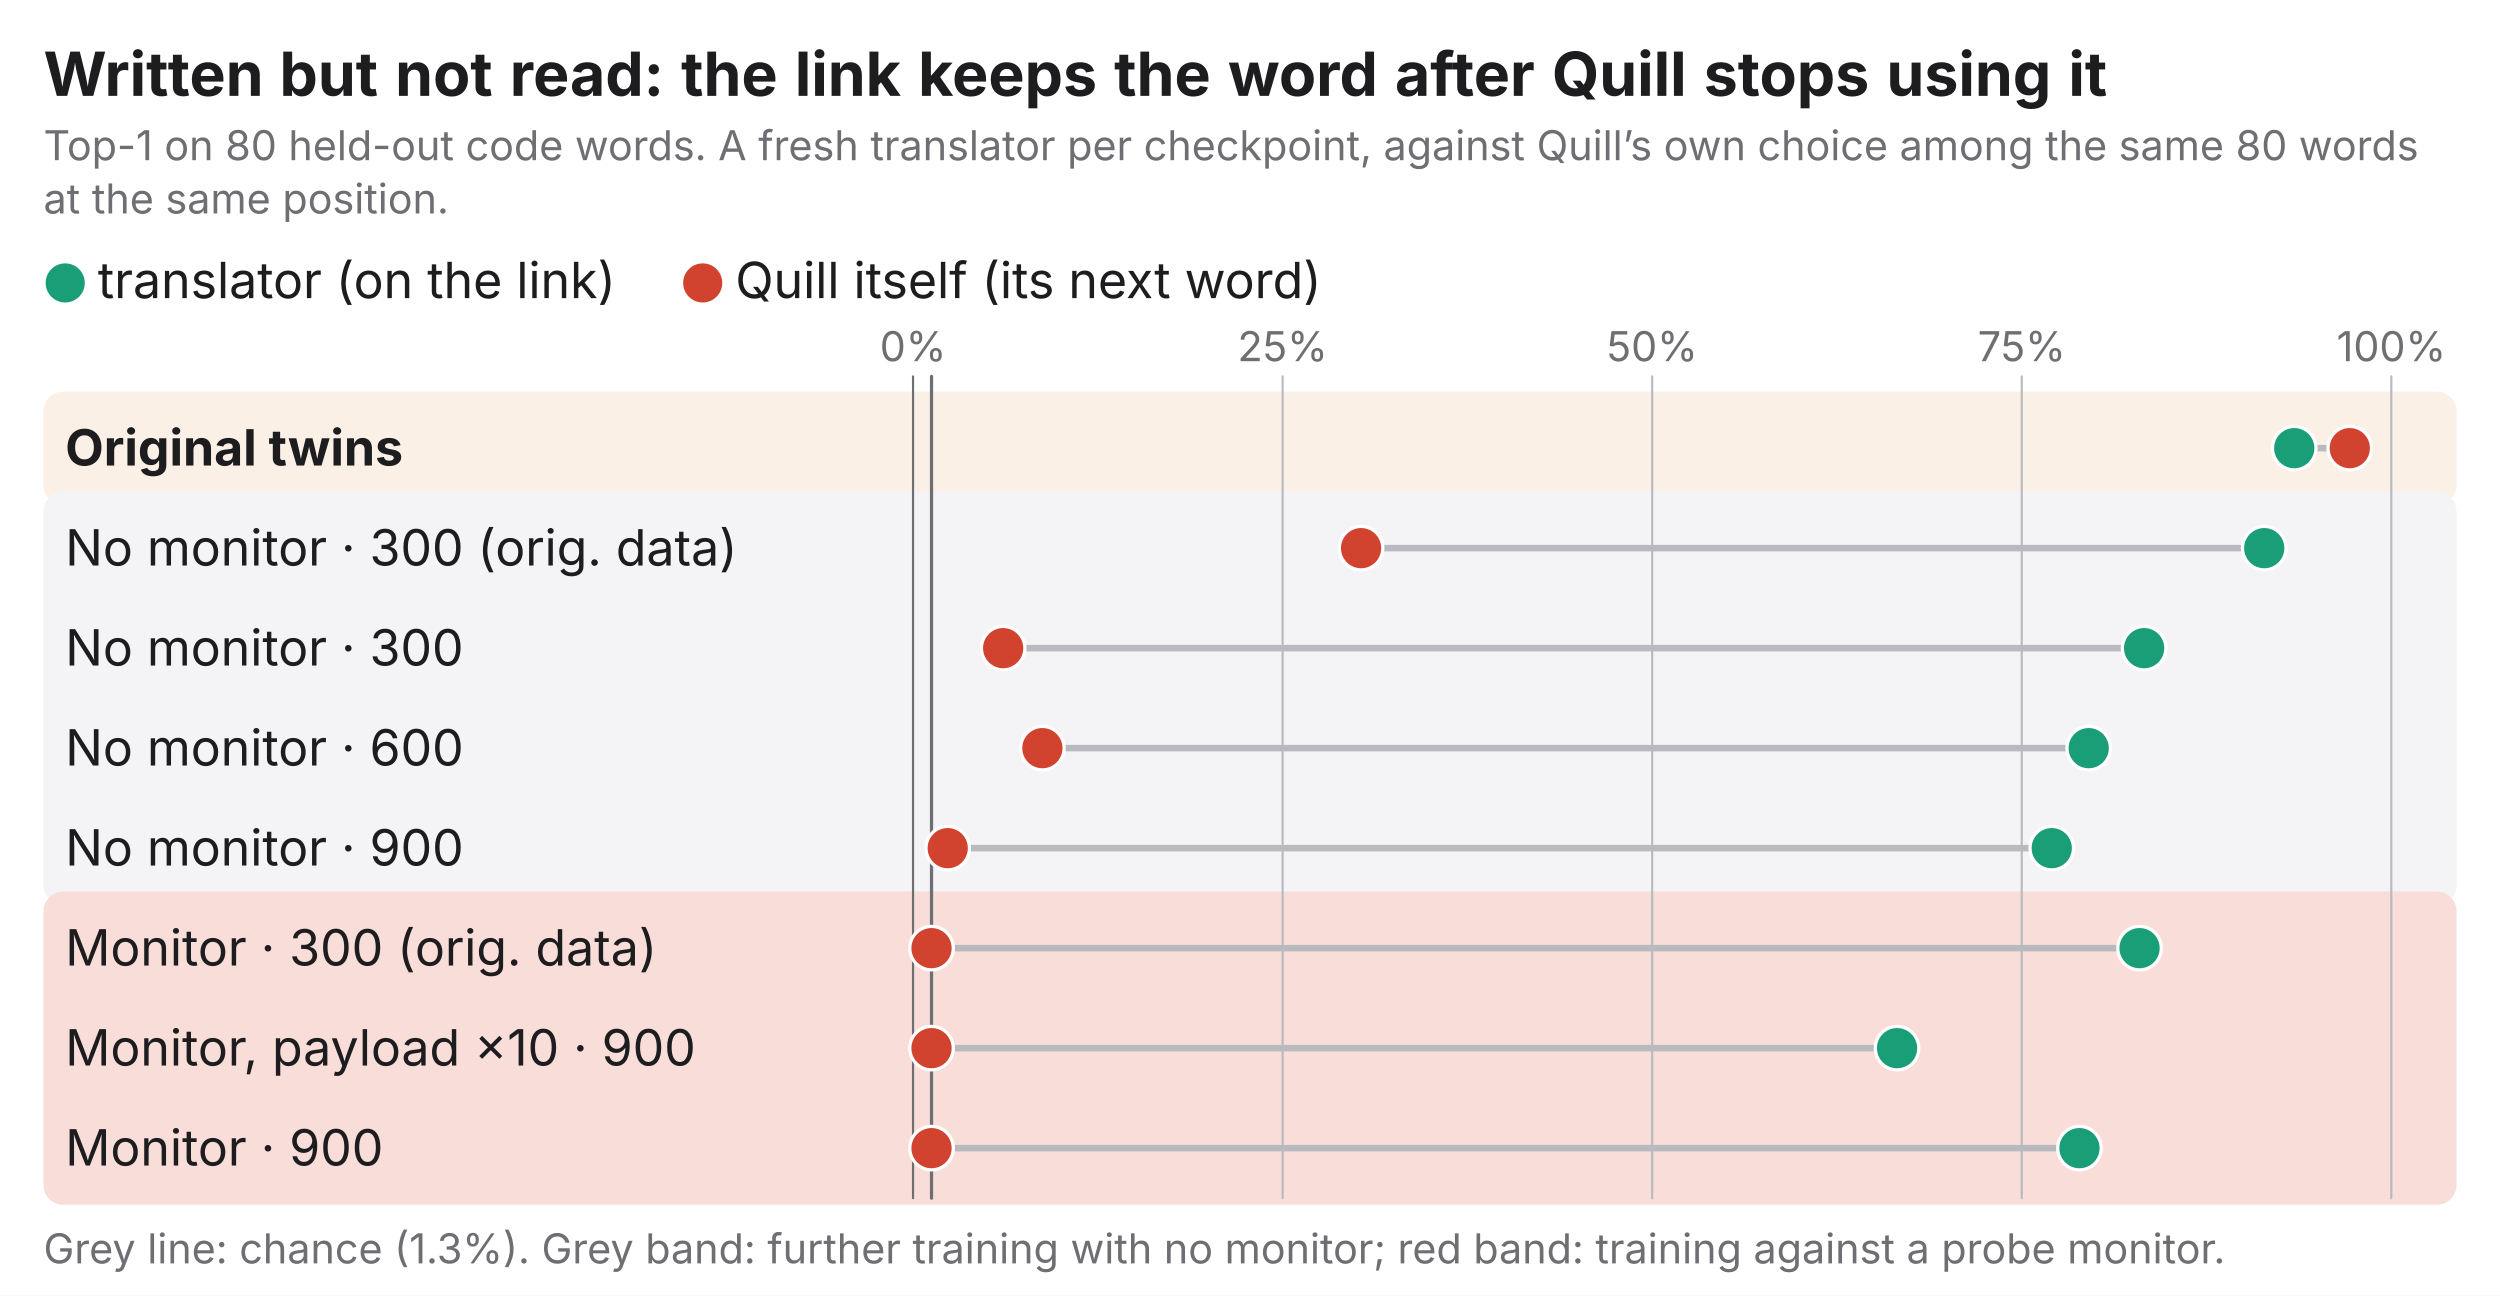
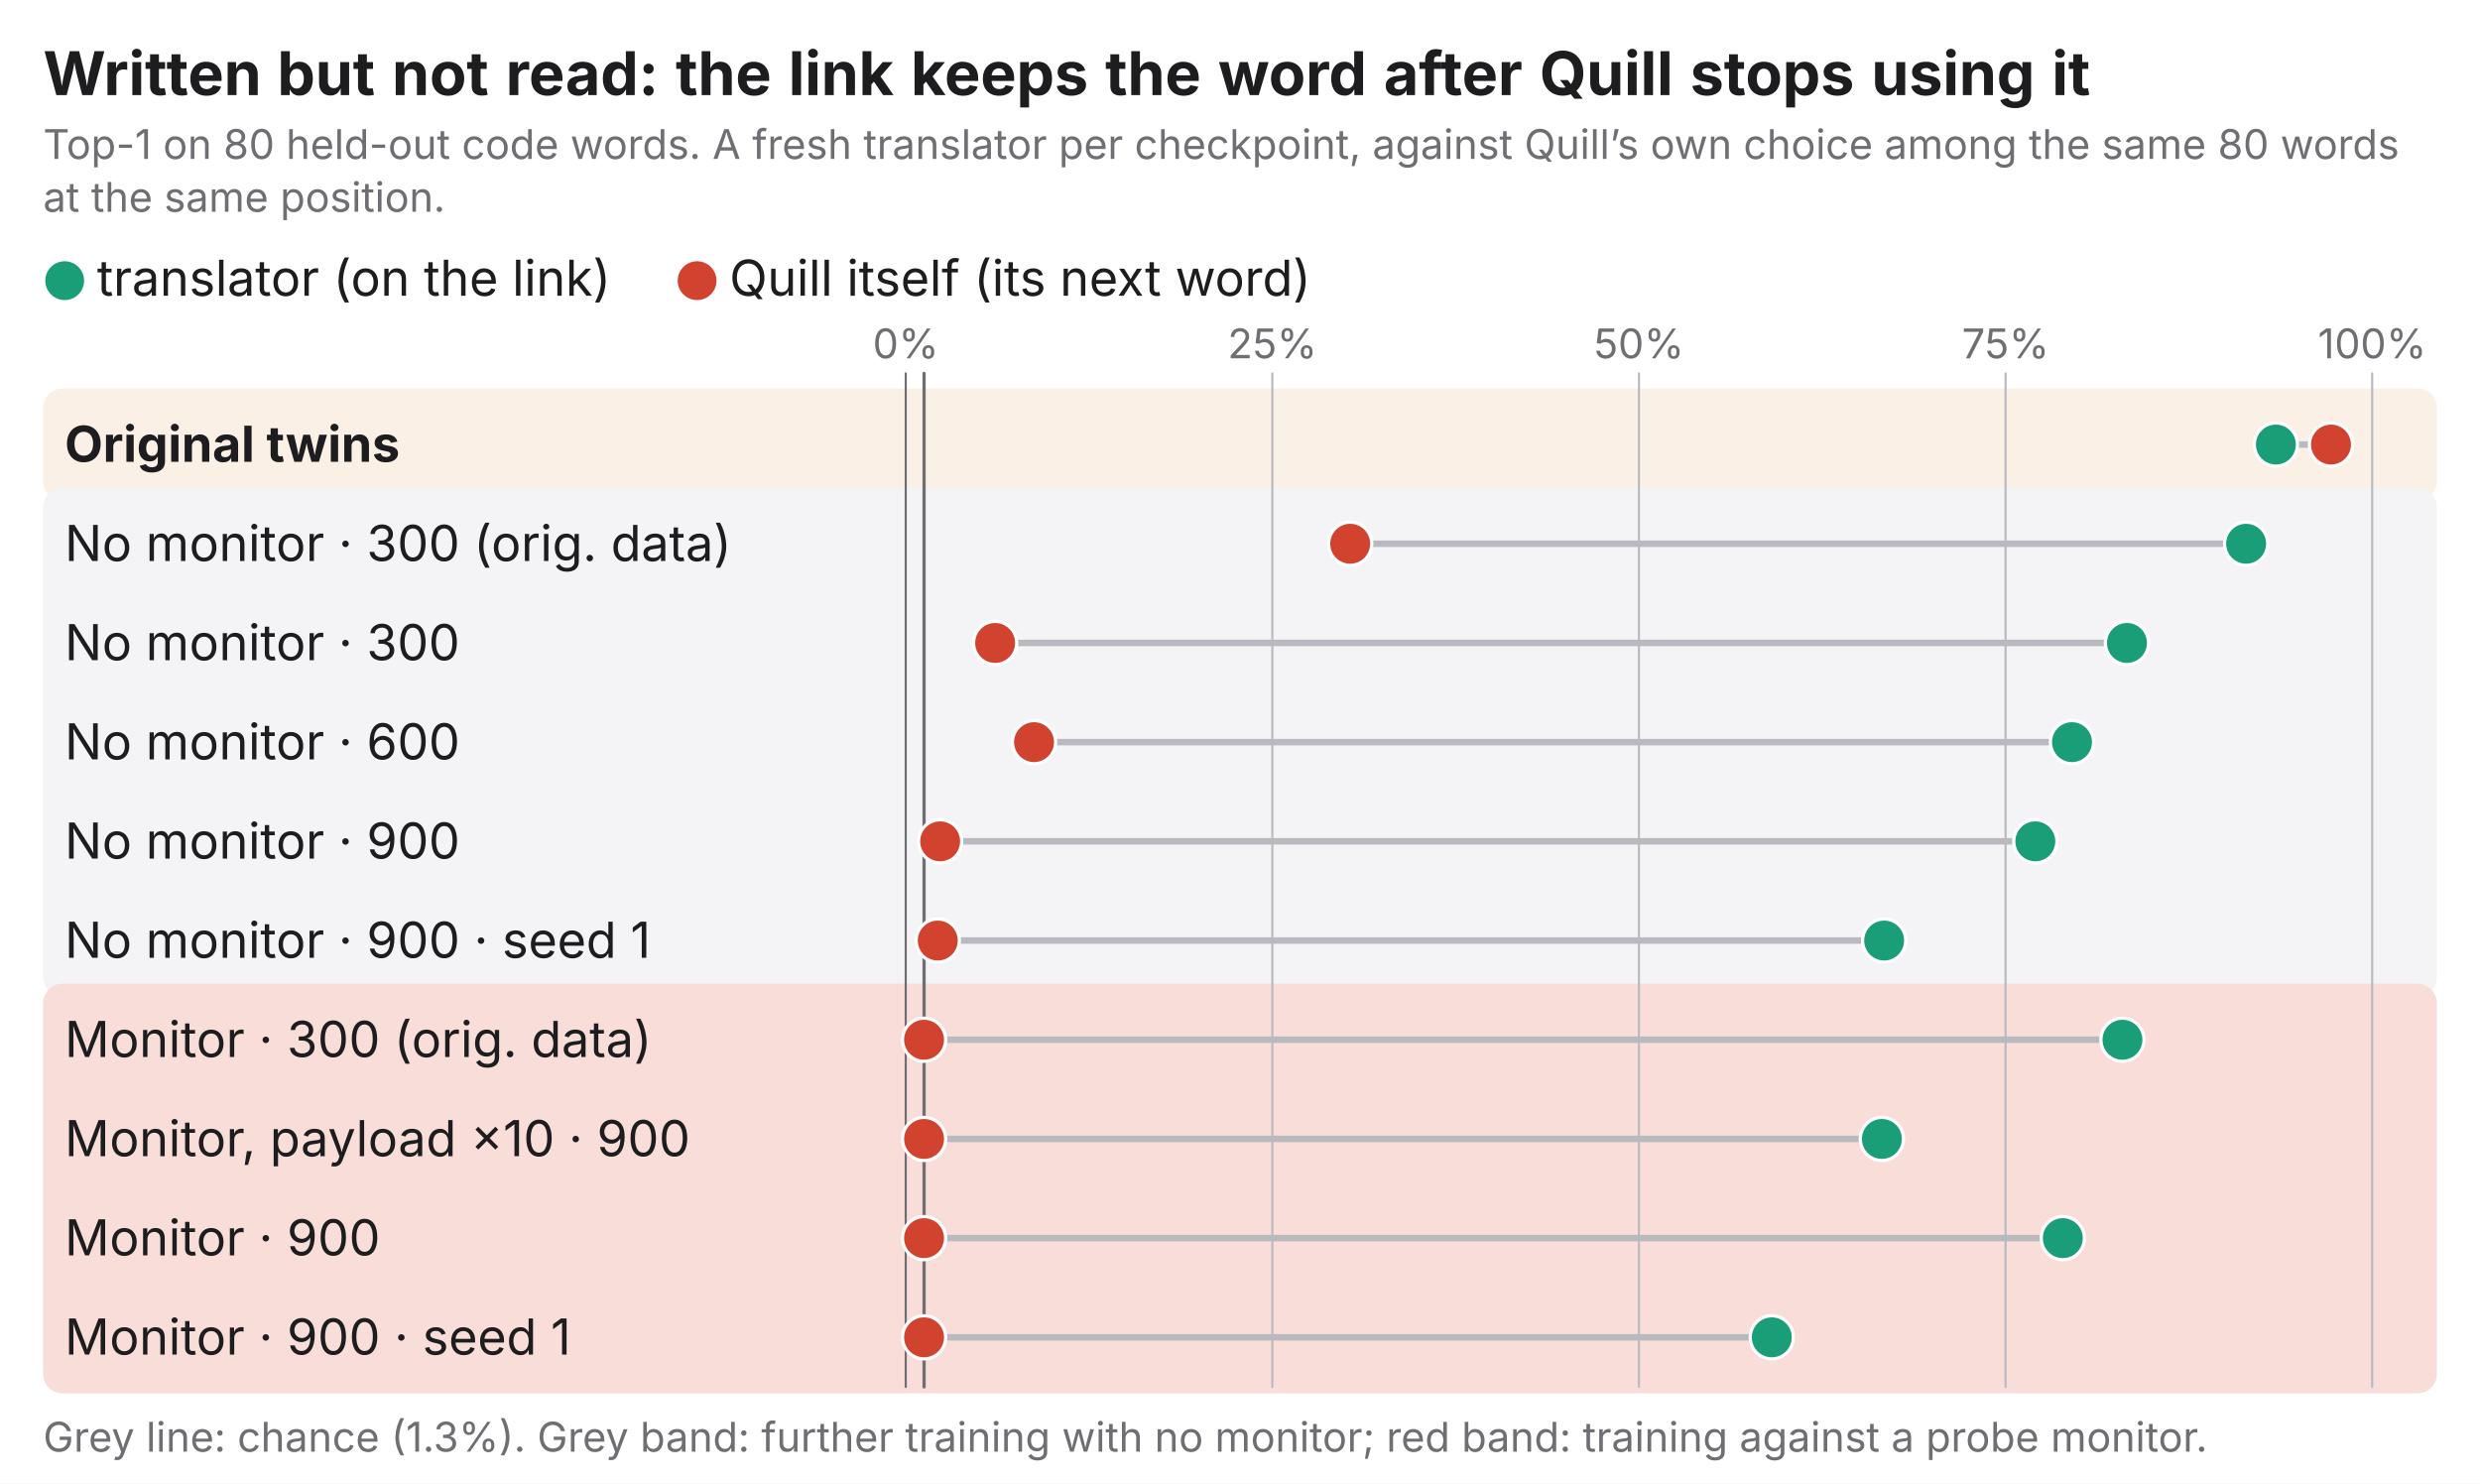
- <svg xmlns="http://www.w3.org/2000/svg" width="2300" height="1192" viewBox="0 0 2300 1192">
-   <rect width="2300" height="1192" fill="white" />
+ <svg xmlns="http://www.w3.org/2000/svg" width="2300" height="1376" viewBox="0 0 2300 1376">
+   <rect width="2300" height="1376" fill="white" />
  <text x="40.0" y="88.2" font-family="Inter, Helvetica, Arial, sans-serif" font-size="56" font-weight="700" fill="#1D1D1F" text-anchor="start" xml:space="preserve">Written</text>
  <text x="257.1" y="88.2" font-family="Inter, Helvetica, Arial, sans-serif" font-size="56" font-weight="700" fill="#1D1D1F" text-anchor="start" xml:space="preserve">but</text>
  <text x="363.5" y="88.2" font-family="Inter, Helvetica, Arial, sans-serif" font-size="56" font-weight="700" fill="#1D1D1F" text-anchor="start" xml:space="preserve">not</text>
  <text x="469.0" y="88.2" font-family="Inter, Helvetica, Arial, sans-serif" font-size="56" font-weight="700" fill="#1D1D1F" text-anchor="start" xml:space="preserve">read:</text>
  <text x="626.6" y="88.2" font-family="Inter, Helvetica, Arial, sans-serif" font-size="56" font-weight="700" fill="#1D1D1F" text-anchor="start" xml:space="preserve">the</text>
  <text x="731.2" y="88.2" font-family="Inter, Helvetica, Arial, sans-serif" font-size="56" font-weight="700" fill="#1D1D1F" text-anchor="start" xml:space="preserve">link</text>
  <text x="844.7" y="88.2" font-family="Inter, Helvetica, Arial, sans-serif" font-size="56" font-weight="700" fill="#1D1D1F" text-anchor="start" xml:space="preserve">keeps</text>
  <text x="1025.0" y="88.2" font-family="Inter, Helvetica, Arial, sans-serif" font-size="56" font-weight="700" fill="#1D1D1F" text-anchor="start" xml:space="preserve">the</text>
  <text x="1129.7" y="88.2" font-family="Inter, Helvetica, Arial, sans-serif" font-size="56" font-weight="700" fill="#1D1D1F" text-anchor="start" xml:space="preserve">word</text>
  <text x="1283.3" y="88.2" font-family="Inter, Helvetica, Arial, sans-serif" font-size="56" font-weight="700" fill="#1D1D1F" text-anchor="start" xml:space="preserve">after</text>
  <text x="1427.8" y="88.2" font-family="Inter, Helvetica, Arial, sans-serif" font-size="56" font-weight="700" fill="#1D1D1F" text-anchor="start" xml:space="preserve">Quill</text>
  <text x="1567.4" y="88.2" font-family="Inter, Helvetica, Arial, sans-serif" font-size="56" font-weight="700" fill="#1D1D1F" text-anchor="start" xml:space="preserve">stops</text>
  <text x="1735.5" y="88.2" font-family="Inter, Helvetica, Arial, sans-serif" font-size="56" font-weight="700" fill="#1D1D1F" text-anchor="start" xml:space="preserve">using</text>
  <text x="1902.9" y="88.2" font-family="Inter, Helvetica, Arial, sans-serif" font-size="56" font-weight="700" fill="#1D1D1F" text-anchor="start" xml:space="preserve">it</text>
  <text x="40.0" y="147.4" font-family="Inter, Helvetica, Arial, sans-serif" font-size="38" font-weight="400" fill="#6E6E73" text-anchor="start" xml:space="preserve">Top-1</text>
  <text x="151.2" y="147.4" font-family="Inter, Helvetica, Arial, sans-serif" font-size="38" font-weight="400" fill="#6E6E73" text-anchor="start" xml:space="preserve">on</text>
  <text x="207.2" y="147.4" font-family="Inter, Helvetica, Arial, sans-serif" font-size="38" font-weight="400" fill="#6E6E73" text-anchor="start" xml:space="preserve">80</text>
  <text x="265.3" y="147.4" font-family="Inter, Helvetica, Arial, sans-serif" font-size="38" font-weight="400" fill="#6E6E73" text-anchor="start" xml:space="preserve">held-out</text>
  <text x="428.3" y="147.4" font-family="Inter, Helvetica, Arial, sans-serif" font-size="38" font-weight="400" fill="#6E6E73" text-anchor="start" xml:space="preserve">code</text>
  <text x="528.9" y="147.4" font-family="Inter, Helvetica, Arial, sans-serif" font-size="38" font-weight="400" fill="#6E6E73" text-anchor="start" xml:space="preserve">words.</text>
  <text x="660.7" y="147.4" font-family="Inter, Helvetica, Arial, sans-serif" font-size="38" font-weight="400" fill="#6E6E73" text-anchor="start" xml:space="preserve">A</text>
  <text x="697.6" y="147.4" font-family="Inter, Helvetica, Arial, sans-serif" font-size="38" font-weight="400" fill="#6E6E73" text-anchor="start" xml:space="preserve">fresh</text>
  <text x="800.8" y="147.4" font-family="Inter, Helvetica, Arial, sans-serif" font-size="38" font-weight="400" fill="#6E6E73" text-anchor="start" xml:space="preserve">translator</text>
  <text x="981.8" y="147.4" font-family="Inter, Helvetica, Arial, sans-serif" font-size="38" font-weight="400" fill="#6E6E73" text-anchor="start" xml:space="preserve">per</text>
  <text x="1052.2" y="147.4" font-family="Inter, Helvetica, Arial, sans-serif" font-size="38" font-weight="400" fill="#6E6E73" text-anchor="start" xml:space="preserve">checkpoint,</text>
  <text x="1272.8" y="147.4" font-family="Inter, Helvetica, Arial, sans-serif" font-size="38" font-weight="400" fill="#6E6E73" text-anchor="start" xml:space="preserve">against</text>
  <text x="1413.7" y="147.4" font-family="Inter, Helvetica, Arial, sans-serif" font-size="38" font-weight="400" fill="#6E6E73" text-anchor="start" xml:space="preserve">Quill’s</text>
  <text x="1530.6" y="147.4" font-family="Inter, Helvetica, Arial, sans-serif" font-size="38" font-weight="400" fill="#6E6E73" text-anchor="start" xml:space="preserve">own</text>
  <text x="1616.9" y="147.4" font-family="Inter, Helvetica, Arial, sans-serif" font-size="38" font-weight="400" fill="#6E6E73" text-anchor="start" xml:space="preserve">choice</text>
  <text x="1747.6" y="147.4" font-family="Inter, Helvetica, Arial, sans-serif" font-size="38" font-weight="400" fill="#6E6E73" text-anchor="start" xml:space="preserve">among</text>
  <text x="1881.5" y="147.4" font-family="Inter, Helvetica, Arial, sans-serif" font-size="38" font-weight="400" fill="#6E6E73" text-anchor="start" xml:space="preserve">the</text>
  <text x="1949.2" y="147.4" font-family="Inter, Helvetica, Arial, sans-serif" font-size="38" font-weight="400" fill="#6E6E73" text-anchor="start" xml:space="preserve">same</text>
  <text x="2056.8" y="147.4" font-family="Inter, Helvetica, Arial, sans-serif" font-size="38" font-weight="400" fill="#6E6E73" text-anchor="start" xml:space="preserve">80</text>
  <text x="2114.9" y="147.4" font-family="Inter, Helvetica, Arial, sans-serif" font-size="38" font-weight="400" fill="#6E6E73" text-anchor="start" xml:space="preserve">words</text>
  <text x="40.0" y="196.4" font-family="Inter, Helvetica, Arial, sans-serif" font-size="38" font-weight="400" fill="#6E6E73" text-anchor="start" xml:space="preserve">at</text>
  <text x="84.5" y="196.4" font-family="Inter, Helvetica, Arial, sans-serif" font-size="38" font-weight="400" fill="#6E6E73" text-anchor="start" xml:space="preserve">the</text>
  <text x="152.2" y="196.4" font-family="Inter, Helvetica, Arial, sans-serif" font-size="38" font-weight="400" fill="#6E6E73" text-anchor="start" xml:space="preserve">same</text>
  <text x="259.8" y="196.4" font-family="Inter, Helvetica, Arial, sans-serif" font-size="38" font-weight="400" fill="#6E6E73" text-anchor="start" xml:space="preserve">position.</text>
  <circle cx="60.0" cy="260.3" r="18" fill="#1A9E77" stroke="none" stroke-width="3" />
  <text x="90.0" y="274.3" font-family="Inter, Helvetica, Arial, sans-serif" font-size="46" font-weight="400" fill="#1D1D1F" text-anchor="start" xml:space="preserve">translator (on the link)</text>
  <circle cx="646.5" cy="260.3" r="18" fill="#D2432F" stroke="none" stroke-width="3" />
  <text x="676.5" y="274.3" font-family="Inter, Helvetica, Arial, sans-serif" font-size="46" font-weight="400" fill="#1D1D1F" text-anchor="start" xml:space="preserve">Quill itself (its next word)</text>
  <rect x="40.0" y="360.3" width="2220.0" height="104.0" rx="18" fill="#FAF0E6" stroke="none" stroke-width="2" />
  <text x="60.0" y="428.3" font-family="Inter, Helvetica, Arial, sans-serif" font-size="46" font-weight="700" fill="#1D1D1F" text-anchor="start" xml:space="preserve">Original twins</text>
-   <rect x="40.0" y="452.3" width="2220.0" height="380.0" rx="18" fill="#F4F4F6" stroke="none" stroke-width="2" />
+   <rect x="40.0" y="452.3" width="2220.0" height="472.0" rx="18" fill="#F4F4F6" stroke="none" stroke-width="2" />
  <text x="60.0" y="520.3" font-family="Inter, Helvetica, Arial, sans-serif" font-size="46" font-weight="400" fill="#1D1D1F" text-anchor="start" xml:space="preserve">No monitor · 300 (orig. data)</text>
  <text x="60.0" y="612.3" font-family="Inter, Helvetica, Arial, sans-serif" font-size="46" font-weight="400" fill="#1D1D1F" text-anchor="start" xml:space="preserve">No monitor · 300</text>
  <text x="60.0" y="704.3" font-family="Inter, Helvetica, Arial, sans-serif" font-size="46" font-weight="400" fill="#1D1D1F" text-anchor="start" xml:space="preserve">No monitor · 600</text>
  <text x="60.0" y="796.3" font-family="Inter, Helvetica, Arial, sans-serif" font-size="46" font-weight="400" fill="#1D1D1F" text-anchor="start" xml:space="preserve">No monitor · 900</text>
-   <rect x="40.0" y="820.3" width="2220.0" height="288.0" rx="18" fill="#F8DDD8" stroke="none" stroke-width="2" />
-   <text x="60.0" y="888.3" font-family="Inter, Helvetica, Arial, sans-serif" font-size="46" font-weight="400" fill="#1D1D1F" text-anchor="start" xml:space="preserve">Monitor · 300 (orig. data)</text>
-   <text x="60.0" y="980.3" font-family="Inter, Helvetica, Arial, sans-serif" font-size="46" font-weight="400" fill="#1D1D1F" text-anchor="start" xml:space="preserve">Monitor, payload ×10 · 900</text>
-   <text x="60.0" y="1072.3" font-family="Inter, Helvetica, Arial, sans-serif" font-size="46" font-weight="400" fill="#1D1D1F" text-anchor="start" xml:space="preserve">Monitor · 900</text>
-   <line x1="840.0" y1="346.3" x2="840.0" y2="1102.3" stroke="#6E6E73" stroke-width="2" stroke-linecap="round" />
+   <text x="60.0" y="888.3" font-family="Inter, Helvetica, Arial, sans-serif" font-size="46" font-weight="400" fill="#1D1D1F" text-anchor="start" xml:space="preserve">No monitor · 900 · seed 1</text>
+   <rect x="40.0" y="912.3" width="2220.0" height="380.0" rx="18" fill="#F8DDD8" stroke="none" stroke-width="2" />
+   <text x="60.0" y="980.3" font-family="Inter, Helvetica, Arial, sans-serif" font-size="46" font-weight="400" fill="#1D1D1F" text-anchor="start" xml:space="preserve">Monitor · 300 (orig. data)</text>
+   <text x="60.0" y="1072.3" font-family="Inter, Helvetica, Arial, sans-serif" font-size="46" font-weight="400" fill="#1D1D1F" text-anchor="start" xml:space="preserve">Monitor, payload ×10 · 900</text>
+   <text x="60.0" y="1164.3" font-family="Inter, Helvetica, Arial, sans-serif" font-size="46" font-weight="400" fill="#1D1D1F" text-anchor="start" xml:space="preserve">Monitor · 900</text>
+   <text x="60.0" y="1256.3" font-family="Inter, Helvetica, Arial, sans-serif" font-size="46" font-weight="400" fill="#1D1D1F" text-anchor="start" xml:space="preserve">Monitor · 900 · seed 1</text>
+   <line x1="840.0" y1="346.3" x2="840.0" y2="1286.3" stroke="#6E6E73" stroke-width="2" stroke-linecap="round" />
  <text x="840.0" y="332.3" font-family="Inter, Helvetica, Arial, sans-serif" font-size="38" font-weight="400" fill="#6E6E73" text-anchor="middle" xml:space="preserve">0%</text>
-   <line x1="1180.0" y1="346.3" x2="1180.0" y2="1102.3" stroke="#B9B9C0" stroke-width="2" stroke-linecap="round" />
+   <line x1="1180.0" y1="346.3" x2="1180.0" y2="1286.3" stroke="#B9B9C0" stroke-width="2" stroke-linecap="round" />
  <text x="1180.0" y="332.3" font-family="Inter, Helvetica, Arial, sans-serif" font-size="38" font-weight="400" fill="#6E6E73" text-anchor="middle" xml:space="preserve">25%</text>
-   <line x1="1520.0" y1="346.3" x2="1520.0" y2="1102.3" stroke="#B9B9C0" stroke-width="2" stroke-linecap="round" />
+   <line x1="1520.0" y1="346.3" x2="1520.0" y2="1286.3" stroke="#B9B9C0" stroke-width="2" stroke-linecap="round" />
  <text x="1520.0" y="332.3" font-family="Inter, Helvetica, Arial, sans-serif" font-size="38" font-weight="400" fill="#6E6E73" text-anchor="middle" xml:space="preserve">50%</text>
-   <line x1="1860.0" y1="346.3" x2="1860.0" y2="1102.3" stroke="#B9B9C0" stroke-width="2" stroke-linecap="round" />
+   <line x1="1860.0" y1="346.3" x2="1860.0" y2="1286.3" stroke="#B9B9C0" stroke-width="2" stroke-linecap="round" />
  <text x="1860.0" y="332.3" font-family="Inter, Helvetica, Arial, sans-serif" font-size="38" font-weight="400" fill="#6E6E73" text-anchor="middle" xml:space="preserve">75%</text>
-   <line x1="2200.0" y1="346.3" x2="2200.0" y2="1102.3" stroke="#B9B9C0" stroke-width="2" stroke-linecap="round" />
+   <line x1="2200.0" y1="346.3" x2="2200.0" y2="1286.3" stroke="#B9B9C0" stroke-width="2" stroke-linecap="round" />
  <text x="2200.0" y="332.3" font-family="Inter, Helvetica, Arial, sans-serif" font-size="38" font-weight="400" fill="#6E6E73" text-anchor="middle" xml:space="preserve">100%</text>
-   <line x1="857.0" y1="346.3" x2="857.0" y2="1102.3" stroke="#6E6E73" stroke-width="3" stroke-linecap="round" />
+   <line x1="857.0" y1="346.3" x2="857.0" y2="1286.3" stroke="#6E6E73" stroke-width="3" stroke-linecap="round" />
  <line x1="2110.7" y1="412.3" x2="2161.8" y2="412.3" stroke="#B9B9C0" stroke-width="6" stroke-linecap="round" />
  <circle cx="2110.7" cy="412.3" r="20" fill="#1A9E77" stroke="white" stroke-width="3" />
  <circle cx="2161.8" cy="412.3" r="20" fill="#D2432F" stroke="white" stroke-width="3" />
  <line x1="1252.2" y1="504.3" x2="2083.1" y2="504.3" stroke="#B9B9C0" stroke-width="6" stroke-linecap="round" />
  <circle cx="2083.1" cy="504.3" r="20" fill="#1A9E77" stroke="white" stroke-width="3" />
  <circle cx="1252.2" cy="504.3" r="20" fill="#D2432F" stroke="white" stroke-width="3" />
  <line x1="922.9" y1="596.3" x2="1972.6" y2="596.3" stroke="#B9B9C0" stroke-width="6" stroke-linecap="round" />
  <circle cx="1972.6" cy="596.3" r="20" fill="#1A9E77" stroke="white" stroke-width="3" />
  <circle cx="922.9" cy="596.3" r="20" fill="#D2432F" stroke="white" stroke-width="3" />
  <line x1="959.0" y1="688.3" x2="1921.6" y2="688.3" stroke="#B9B9C0" stroke-width="6" stroke-linecap="round" />
  <circle cx="1921.6" cy="688.3" r="20" fill="#1A9E77" stroke="white" stroke-width="3" />
  <circle cx="959.0" cy="688.3" r="20" fill="#D2432F" stroke="white" stroke-width="3" />
  <line x1="871.9" y1="780.3" x2="1887.6" y2="780.3" stroke="#B9B9C0" stroke-width="6" stroke-linecap="round" />
  <circle cx="1887.6" cy="780.3" r="20" fill="#1A9E77" stroke="white" stroke-width="3" />
  <circle cx="871.9" cy="780.3" r="20" fill="#D2432F" stroke="white" stroke-width="3" />
-   <line x1="857.0" y1="872.3" x2="1968.4" y2="872.3" stroke="#B9B9C0" stroke-width="6" stroke-linecap="round" />
-   <circle cx="1968.4" cy="872.3" r="20" fill="#1A9E77" stroke="white" stroke-width="3" />
-   <circle cx="857.0" cy="872.3" r="20" fill="#D2432F" stroke="white" stroke-width="3" />
-   <line x1="857.0" y1="964.3" x2="1745.3" y2="964.3" stroke="#B9B9C0" stroke-width="6" stroke-linecap="round" />
-   <circle cx="1745.3" cy="964.3" r="20" fill="#1A9E77" stroke="white" stroke-width="3" />
+   <line x1="869.7" y1="872.3" x2="1747.4" y2="872.3" stroke="#B9B9C0" stroke-width="6" stroke-linecap="round" />
+   <circle cx="1747.4" cy="872.3" r="20" fill="#1A9E77" stroke="white" stroke-width="3" />
+   <circle cx="869.7" cy="872.3" r="20" fill="#D2432F" stroke="white" stroke-width="3" />
+   <line x1="857.0" y1="964.3" x2="1968.4" y2="964.3" stroke="#B9B9C0" stroke-width="6" stroke-linecap="round" />
+   <circle cx="1968.4" cy="964.3" r="20" fill="#1A9E77" stroke="white" stroke-width="3" />
  <circle cx="857.0" cy="964.3" r="20" fill="#D2432F" stroke="white" stroke-width="3" />
-   <line x1="857.0" y1="1056.3" x2="1913.1" y2="1056.3" stroke="#B9B9C0" stroke-width="6" stroke-linecap="round" />
-   <circle cx="1913.1" cy="1056.3" r="20" fill="#1A9E77" stroke="white" stroke-width="3" />
+   <line x1="857.0" y1="1056.3" x2="1745.3" y2="1056.3" stroke="#B9B9C0" stroke-width="6" stroke-linecap="round" />
+   <circle cx="1745.3" cy="1056.3" r="20" fill="#1A9E77" stroke="white" stroke-width="3" />
  <circle cx="857.0" cy="1056.3" r="20" fill="#D2432F" stroke="white" stroke-width="3" />
-   <text x="40.0" y="1162.3" font-family="Inter, Helvetica, Arial, sans-serif" font-size="38" font-weight="400" fill="#6E6E73" text-anchor="start" xml:space="preserve">Grey line: chance (1.3%). Grey band: further training with no monitor; red band: training against a probe monitor.</text>
+   <line x1="857.0" y1="1148.3" x2="1913.1" y2="1148.3" stroke="#B9B9C0" stroke-width="6" stroke-linecap="round" />
+   <circle cx="1913.1" cy="1148.3" r="20" fill="#1A9E77" stroke="white" stroke-width="3" />
+   <circle cx="857.0" cy="1148.3" r="20" fill="#D2432F" stroke="white" stroke-width="3" />
+   <line x1="857.0" y1="1240.3" x2="1643.2" y2="1240.3" stroke="#B9B9C0" stroke-width="6" stroke-linecap="round" />
+   <circle cx="1643.2" cy="1240.3" r="20" fill="#1A9E77" stroke="white" stroke-width="3" />
+   <circle cx="857.0" cy="1240.3" r="20" fill="#D2432F" stroke="white" stroke-width="3" />
+   <text x="40.0" y="1346.3" font-family="Inter, Helvetica, Arial, sans-serif" font-size="38" font-weight="400" fill="#6E6E73" text-anchor="start" xml:space="preserve">Grey line: chance (1.3%). Grey band: further training with no monitor; red band: training against a probe monitor.</text>
</svg>
